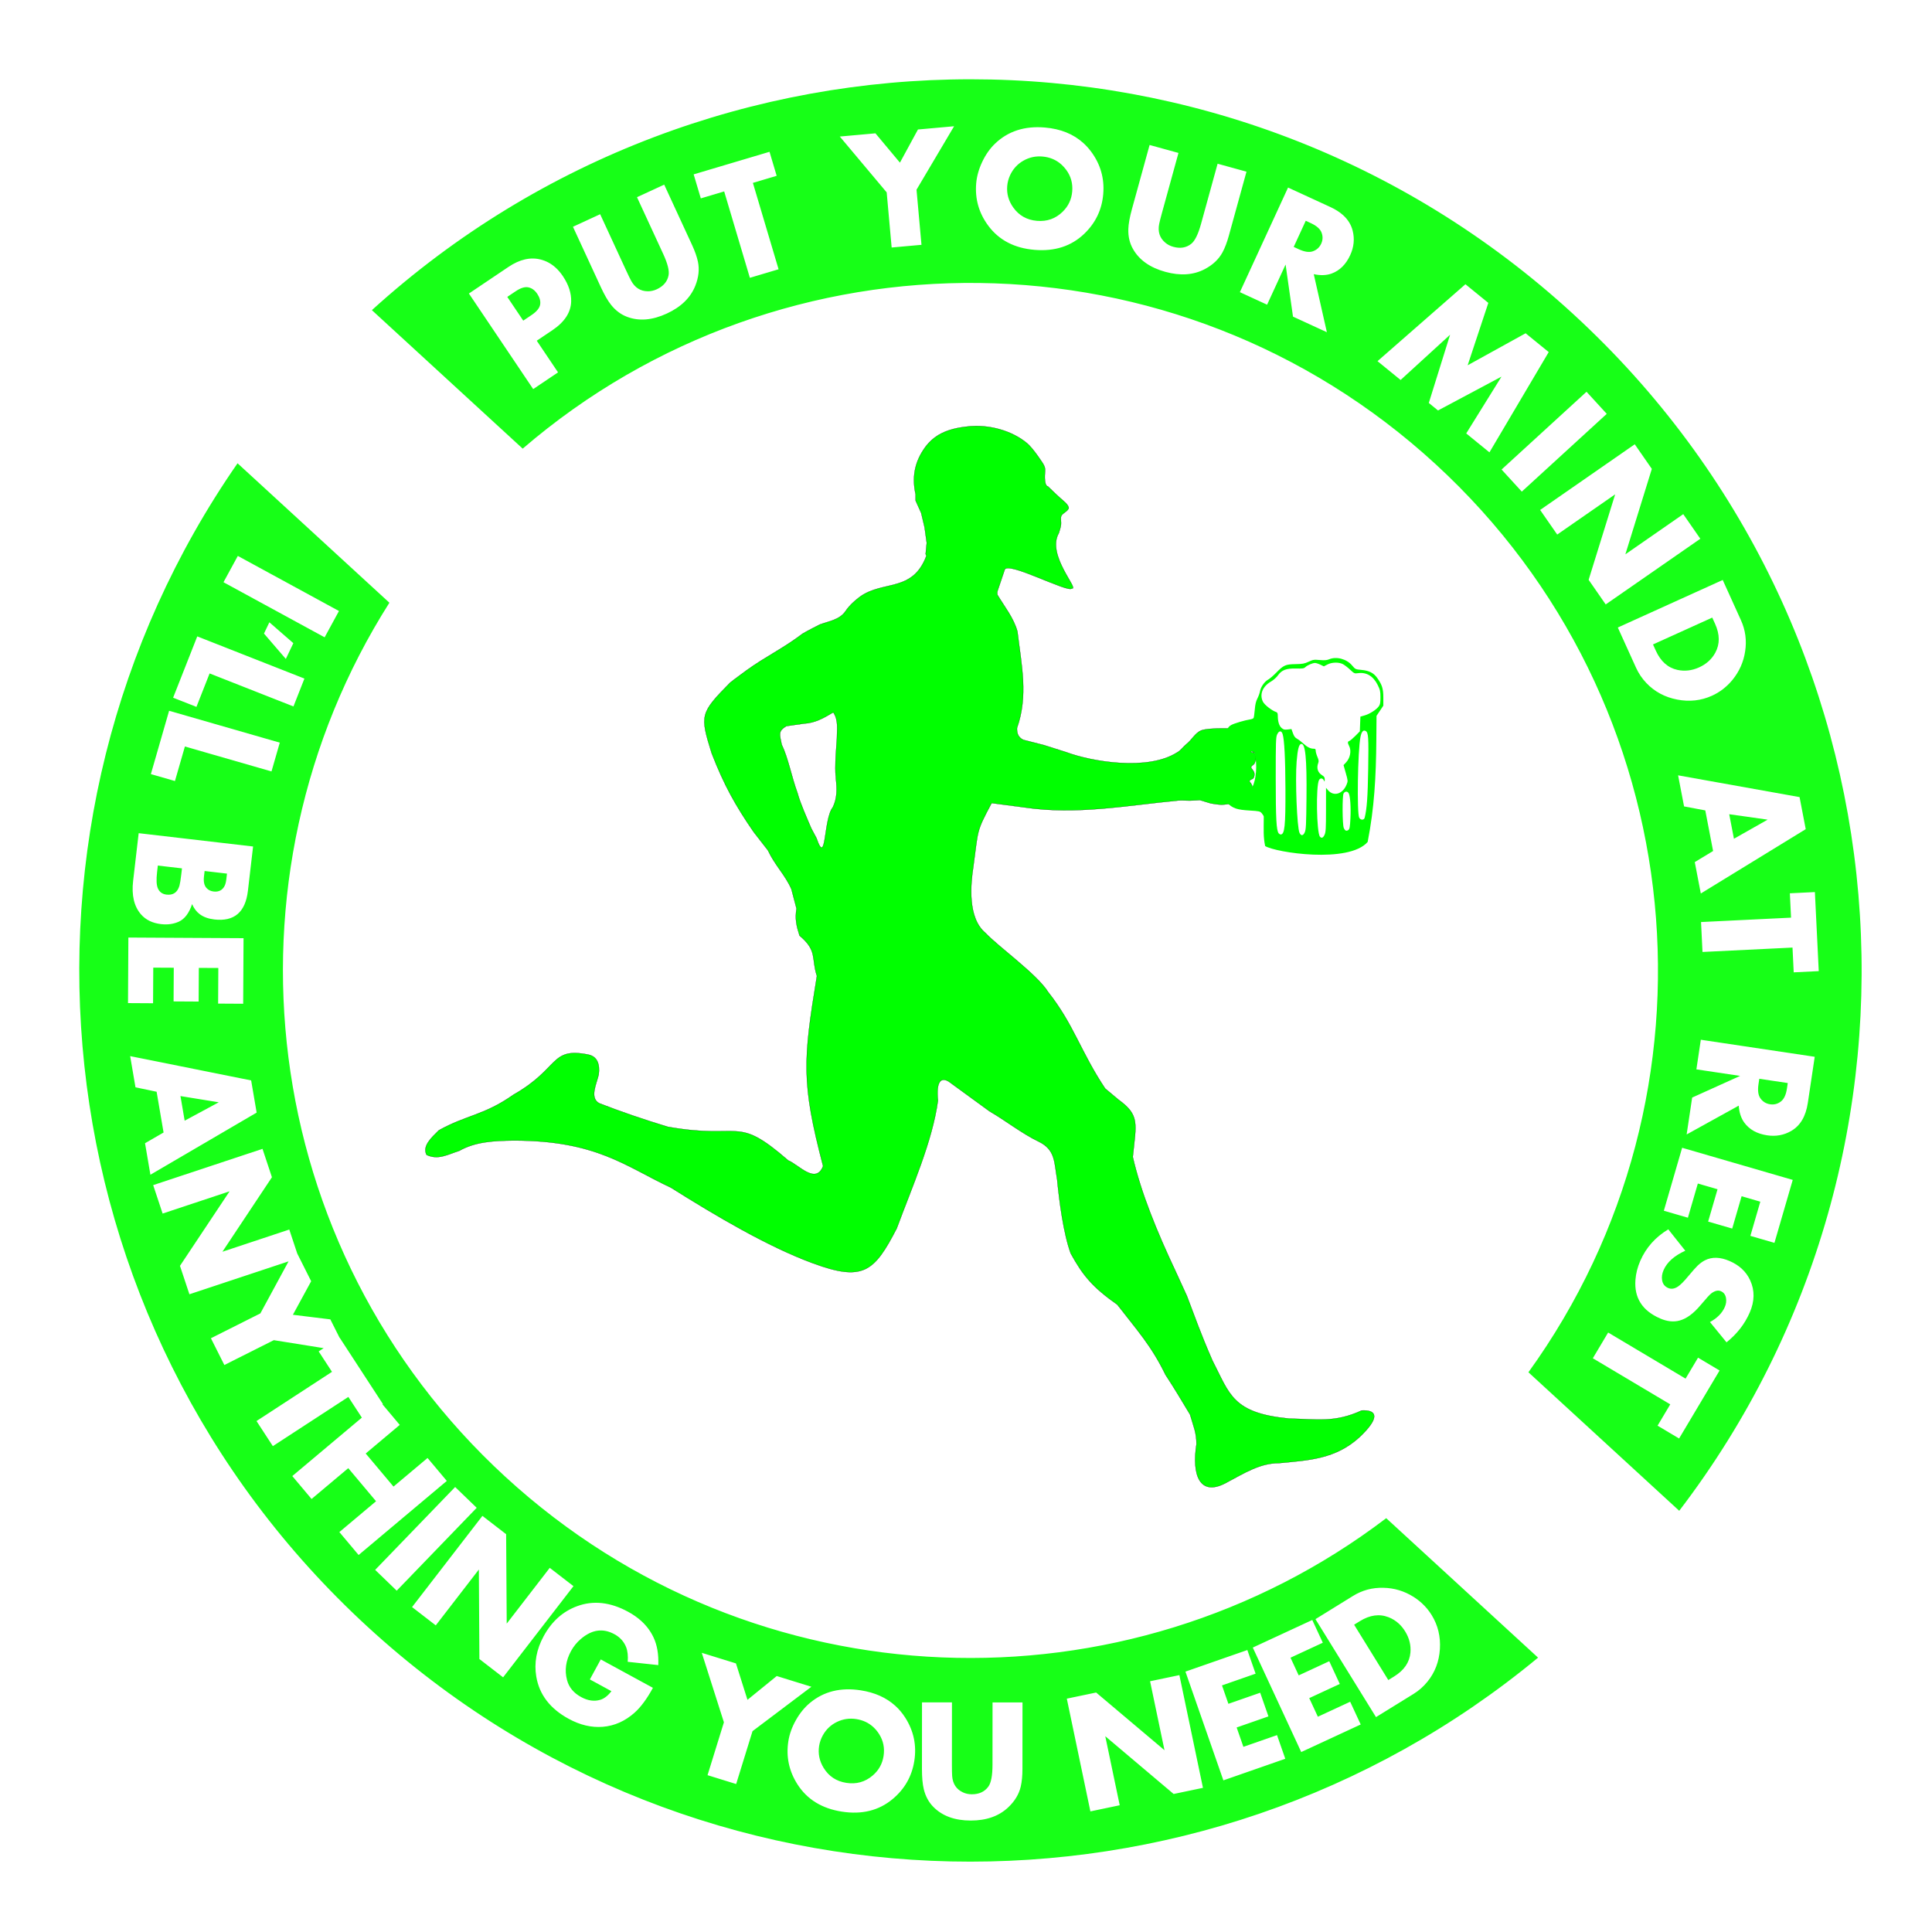
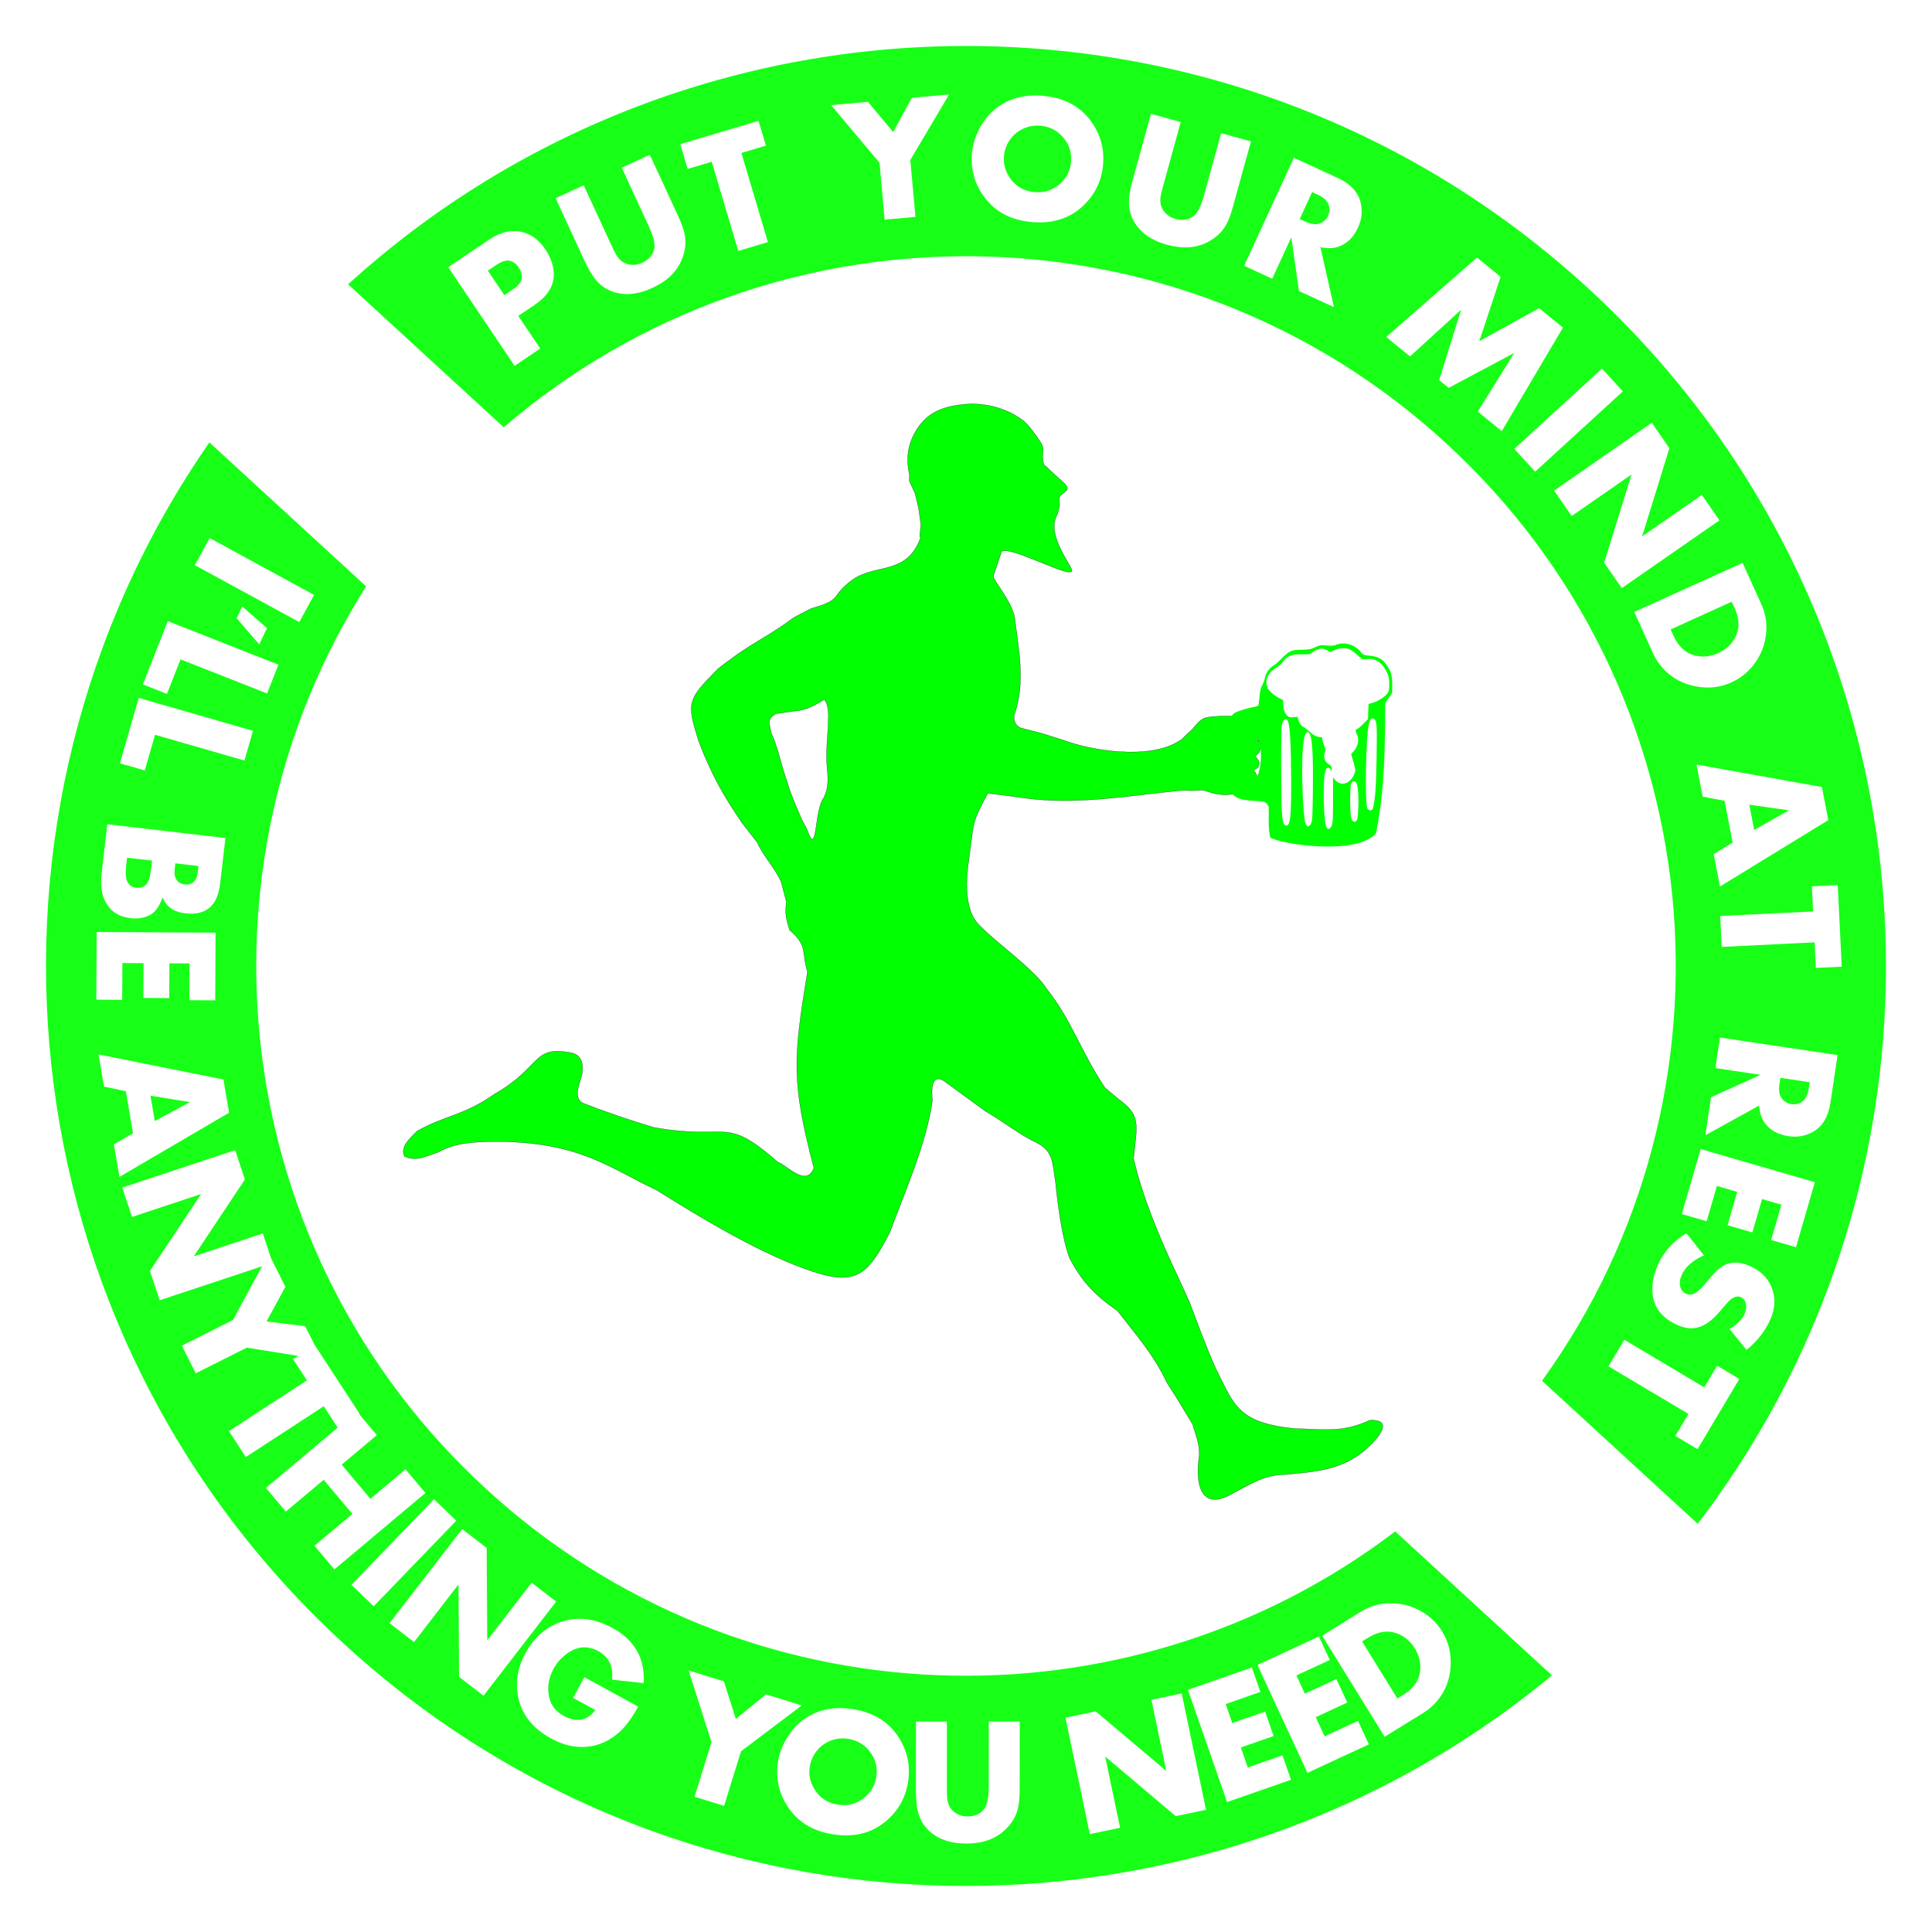
- <svg xmlns="http://www.w3.org/2000/svg" width="10in" height="10in" id="svg3204" version="1.1">
+ <svg xmlns="http://www.w3.org/2000/svg" width="1050" height="1050" id="svg3204" version="1.1">
  <defs id="defs3206" />
  <g id="layer1">
-     <g transform="matrix(0.5369422,0,0,0.5369422,1996.56,-40496.969)" id="g3185" style="fill:#00ff00">
+     <g transform="matrix(0.6062699,0,0,0.6062701,2234.87,-45745.264)" id="g3185" style="fill:#00ff00">
      <path id="path3034-4" d="m -2815.406,75815.719 c -3.224,0 -6.421,0.269 -9.594,0.687 -5.291,0.655 -10.322,1.63 -15,3.157 -9.579,3.129 -17.745,8.585 -24.062,18.437 -8.454,13.016 -10.249,26.355 -7,41.031 v 5.75 l 5.125,11.344 3.156,13.312 2,14.407 -1,10.343 c 0.231,0.553 0.456,1.103 0.687,1.657 -12.709,34.082 -40.094,22.366 -61.562,37.906 -3.783,2.837 -9.467,7.575 -13.25,13.25 -5.308,7.895 -15.15,9.31 -23.594,12.313 0,0 -11.396,5.694 -16.125,8.531 -17.997,13.731 -34.134,21.11 -52,34.031 -3.784,2.837 -10.396,7.56 -15.125,11.344 -27.856,28.312 -28.03,30.039 -17.062,65.281 11.477,29.653 22.104,48.578 38.812,72.844 l 13.25,17.031 c 6.663,14.211 15.958,22.698 21.75,35.938 l 4.719,17.937 c -1.571,9.881 -0.062,16.08 2.812,25.094 16.776,14.097 10.639,20.718 16.063,37.312 -12.829,78.378 -14.537,98.48 5.719,175.969 -6.825,17.448 -22.834,-1.58 -32.188,-5.219 -49.288,-42.779 -41.871,-18.786 -111.562,-31.187 -21.42,-6.486 -44.098,-14.205 -63.406,-21.782 -9.25,-4.956 -2.312,-18.327 -0.5,-26.5 1.235,-9.414 -1.079,-16.805 -9.719,-18.531 -35.444,-7.07 -26.212,12.718 -69.031,37.031 -27.456,19.346 -43.319,18.618 -69.219,33.063 -6.888,6.865 -15.469,14.449 -11.344,22.687 10.666,5.078 19.585,-0.34 30.219,-3.718 15.158,-8.605 32.6,-9.287 50.156,-9.532 76.911,-0.13 103.953,24.055 145.656,43.532 42.377,26.62 89.812,54.664 131.5,70.031 46.554,17.16 56.753,8.045 77.562,-32.187 14.339,-38.718 33.059,-80.599 38.166,-118.387 -1.798,-17.222 2.573,-22.219 10.164,-17.444 l 37.56,27.38 c 15.035,8.713 29.869,20.556 45.515,28.075 15.594,7.552 14.221,19.048 17.062,35 1.929,19.939 5.774,49.798 12.547,68.437 11.29,20.631 20.364,31.408 43.188,47.501 18.141,23.496 31.419,37.812 44.484,64.75 7.931,12.067 15.316,24.468 22.75,36.844 3.062,10.636 5.969,16.541 5.969,27.468 -4.423,28.284 2.756,48.839 27.156,35.907 17.503,-9.276 31.459,-18.375 49.188,-18.375 27.546,-2.628 52.459,-3.7 74.688,-24.156 18.742,-17.782 16.46,-25.252 1.906,-24.594 -24.975,11.582 -41.545,8.02 -67.187,7.531 -52.56,-5.1 -54.787,-22.349 -71,-53.813 -11.484,-26.35 -15.201,-37.8 -23.594,-59.656 l -10.406,-22.75 c -17.183,-36.384 -32.177,-73.005 -39.688,-105.937 3.222,-31.14 6.611,-38.589 -13.219,-52.969 l -12.344,-10.344 c -22.615,-33.908 -29.017,-59.284 -52.688,-89.187 -10.268,-16.573 -46.388,-42.211 -58.094,-54.781 -16.811,-13.893 -13.607,-45.56 -11.281,-60.813 4.918,-35.342 2.314,-31.826 17,-59.344 l 30.344,4 c 48.433,7.229 95.228,-1.926 142.375,-6.375 3.726,-0.326 7.48,0.18 11.219,0.09 2.937,-0.07 8.426,-0.469 8.812,-0.469 0.387,0 9.292,2.902 9.969,3 0.677,0.1 6.684,1.238 10.062,1.25 3.311,0.01 9.36,-1.156 9.844,-1.156 3.024,-0.684 13.355,-5.123 15.594,-7.563 0.905,-1.009 1.422,-2.308 1.938,-3.562 0.524,-1.274 1.194,-2.592 1.156,-3.969 -0.032,-1.162 -0.652,-2.234 -1.156,-3.281 -0.396,-0.822 -1.625,-1.445 -1.469,-2.344 0.267,-1.538 2.907,-1.523 3.687,-2.875 0.782,-1.354 0.946,-3.114 0.688,-4.656 -0.186,-1.109 -1.012,-2.019 -1.563,-3 -0.425,-0.757 -1.422,-1.355 -1.344,-2.219 0.139,-1.547 2.395,-2.113 3.094,-3.5 0.919,-1.824 1.367,-3.929 1.25,-5.968 -0.076,-1.324 -0.338,-2.82 -1.25,-3.782 -0.787,-0.83 -3.533,-0.16 -3.187,-1.25 0.371,-1.17 2.348,1.052 3.562,0.875 0.886,-0.129 1.732,-1.085 2.313,-1.375 0.581,-0.291 2.438,-1.789 3.094,-3.094 0.791,-1.572 0.781,-4.832 0.781,-5.218 0,-0.388 -0.862,-3.002 -1.844,-4.156 -1.072,-1.26 -3.769,-2.235 -4.156,-2.719 -0.387,-0.483 -2.792,-2.639 -4.531,-3.375 -9.585,-3.047 -38.513,-3.327 -45.469,-0.5 -5.648,2.458 -8.643,8.845 -13.531,12.594 -2.265,1.736 -5.779,6.341 -8.355,7.569 -27.205,17.665 -79.518,8.633 -102.77,-0.04 l -20.875,-6.625 -18.875,-4.813 c -4.993,-2.34 -6.109,-6.379 -5.906,-11.031 10.463,-29.736 4.255,-57.496 0.375,-89.25 -3.406,-12.581 -12.362,-23.586 -18.531,-34 -0.231,-1.321 -0.205,-2.552 0.156,-3.625 l 6.625,-19.594 c 2.738,-8.124 59.027,21.878 62.063,17.375 7.582,1.417 -23.711,-30.942 -12,-51.25 1.007,-3.496 2.469,-6.721 2,-10.906 -0.418,-4.594 0.011,-5.626 3.156,-7.875 2.961,-2.11 4.172,-3.593 3.969,-4.844 -0.24,-1.483 -1.964,-3.761 -4.313,-5.719 -3.825,-3.187 -13.322,-12.185 -15,-13.937 -2.405,-0.09 -3.117,-6.164 -2.656,-12.063 0.455,-5.811 0.283,-6.25 -6.312,-15.624 -3.863,-5.49 -7.68,-10.018 -10.344,-12.25 -12.12,-10.021 -29.422,-15.779 -46.563,-15.844 z m -131.844,264.968 c 4.984,7.441 3.312,15.968 3.312,24.563 -0.726,9.502 -1.405,19.625 -1.406,27 0,7.097 0.5,6.625 0.5,9.937 1.025,9.336 1.293,17.865 -2.906,26.469 -8.769,10.871 -5.735,55.82 -15.062,28.407 l -4.812,-9.032 c -4.569,-10.884 -9.969,-22.609 -12.719,-32.625 -5.543,-15.082 -8.554,-32.262 -14.656,-44.937 -1.816,-9.472 -3.626,-12.159 4.219,-17.032 l 16.125,-2.312 c 10.795,-0.602 18.409,-5.125 27.406,-10.438 z" style="fill:#00ff00;stroke:#000000;stroke-width:0.191px;stroke-linecap:butt;stroke-linejoin:miter;stroke-opacity:1" />
      <path id="path3911-4-2" d="m -2262.468,75712.128 c -316.752,-290.899 -799.538,-287.337 -1111.769,-3.646 l 139.558,128.171 c 241.112,-207.418 604.711,-206.148 844.732,14.282 240.022,220.431 272.171,582.605 85.983,840.465 l 139.558,128.166 c 256.147,-335.195 218.689,-816.541 -98.063,-1107.438 z m -22.718,35.162 -54.849,92.796 -21.493,-17.508 32.649,-52.566 -58.742,31.308 -8.535,-6.949 19.695,-63.122 -45.788,41.862 -21.369,-17.413 81.364,-71.19 21.189,17.265 -19.134,57.729 53.642,-29.622 z m 34.994,36.721 18.718,20.444 -78.621,71.968 -18.715,-20.445 z m 44.625,48.607 15.805,22.773 -24.489,79.061 53.562,-37.176 15.806,22.771 -87.559,60.777 -15.806,-22.773 24.554,-79.111 -53.627,37.221 -15.805,-22.771 z m -269.937,-212.062 c 0.103,0.09 0.203,0.18 0.302,0.27 4.393,4.05 7.262,8.789 8.608,14.211 1.897,7.577 1.127,15.104 -2.313,22.573 -3.941,8.558 -9.642,14.215 -17.1,16.971 -4.765,1.757 -10.302,1.962 -16.611,0.601 l 12.139,53.732 -31.35,-14.437 -6.859,-48.205 -17.114,37.167 -25.18,-11.593 44.582,-96.814 39.153,18.028 c 4.676,2.155 8.591,4.645 11.745,7.487 z m 351.341,337.627 16.889,37.267 c 4.125,9.103 5.414,18.691 3.865,28.768 -1.472,9.868 -5.408,18.709 -11.81,26.525 -5.323,6.413 -11.613,11.265 -18.867,14.555 -10.099,4.572 -20.832,5.764 -32.199,3.574 -11.367,-2.197 -20.858,-7.279 -28.474,-15.259 -4.032,-4.23 -7.229,-8.955 -9.592,-14.17 l -16.892,-37.267 z m -374.485,-326.011 c -1.685,-1.536 -3.921,-2.951 -6.709,-4.233 l -4.682,-2.156 -11.136,24.186 4.68,2.157 c 5.296,2.438 9.614,3.075 12.954,1.925 3.616,-1.262 6.219,-3.612 7.809,-7.062 1.59,-3.454 1.676,-6.942 0.258,-10.461 -0.628,-1.55 -1.687,-3 -3.174,-4.356 z m -66.225,-51.829 -16.325,59.243 c -1.701,6.172 -3.654,11.306 -5.861,15.395 -3.423,6.347 -8.838,11.495 -16.245,15.448 -10.502,5.584 -22.729,6.452 -36.68,2.611 -14.203,-3.917 -24.187,-10.989 -29.954,-21.218 -3.054,-5.378 -4.48,-11.463 -4.279,-18.267 0.14,-4.821 1.262,-11.043 3.363,-18.671 l 16.323,-59.247 26.724,7.366 -15.327,55.627 c -1.231,4.47 -2.076,7.827 -2.535,10.077 -1.42,7.112 0.425,12.859 5.538,17.238 2.091,1.815 4.591,3.13 7.502,3.93 6.524,1.798 12.07,0.872 16.641,-2.783 3.385,-2.685 6.409,-8.847 9.064,-18.479 l 15.326,-55.636 z m 431.028,412.657 -54.834,24.85 2.611,5.762 c 4.491,9.908 11.148,15.836 19.974,17.783 6.723,1.469 13.428,0.687 20.114,-2.345 6.685,-3.032 11.667,-7.544 14.948,-13.545 4.334,-7.967 4.267,-16.881 -0.203,-26.745 l -2.611,-5.76 z m 80.8,166.115 5.704,29.677 -97.094,59.538 -5.587,-29.066 16.953,-10.257 -7.222,-37.57 -19.636,-3.701 -5.526,-28.758 z m -662.702,-605.186 c 2.585,2.354 4.962,4.983 7.127,7.898 8.676,11.702 12.402,24.792 11.179,39.263 -1.219,14.423 -7.088,26.672 -17.604,36.758 -11.992,11.472 -27.325,16.415 -45.999,14.838 -18.621,-1.572 -32.881,-9.019 -42.778,-22.344 -8.676,-11.702 -12.406,-24.765 -11.187,-39.183 0.557,-6.588 2.425,-13.234 5.604,-19.939 3.179,-6.71 7.154,-12.34 11.928,-16.903 11.993,-11.471 27.326,-16.42 46.001,-14.842 14.588,1.233 26.498,6.053 35.73,14.454 z m -20.116,20.057 c -0.099,-0.08 -0.203,-0.182 -0.303,-0.272 -4.834,-4.347 -10.694,-6.814 -17.58,-7.397 -6.328,-0.533 -12.209,0.765 -17.645,3.882 -5.435,3.118 -9.492,7.541 -12.17,13.27 -1.53,3.267 -2.442,6.638 -2.735,10.113 -0.605,7.162 1.239,13.767 5.534,19.827 5.321,7.499 12.651,11.647 21.988,12.433 9.337,0.79 17.281,-2.038 23.834,-8.485 5.241,-5.147 8.171,-11.377 8.79,-18.693 0.631,-7.467 -1.209,-14.129 -5.52,-19.974 -1.297,-1.755 -2.694,-3.322 -4.191,-4.704 z m 653.273,605.999 -35.551,-5.014 4.362,22.694 z m 43.721,67.021 3.576,73.156 -23.166,1.129 -1.119,-22.926 -83.296,4.068 -1.351,-27.689 83.294,-4.072 -1.1,-22.537 z m -796.586,-708.707 -34.773,58.721 4.593,51.017 -27.607,2.484 -4.596,-51.016 -43.386,-51.681 32.977,-2.968 22.67,27.124 16.68,-30.67 z m 796.44,861.137 -6.378,42.63 c -1.865,12.457 -6.977,21.113 -15.336,25.966 -6.747,3.941 -14.189,5.301 -22.323,4.08 -9.319,-1.391 -16.342,-5.286 -21.07,-11.676 -3.021,-4.083 -4.759,-9.348 -5.216,-15.781 l -48.204,26.657 5.107,-34.135 44.372,-20.047 -40.465,-6.056 4.102,-27.411 z m -24.953,24.294 -26.333,-3.94 -0.763,5.097 c -0.863,5.766 -0.271,10.089 1.77,12.977 2.217,3.117 5.205,4.961 8.963,5.521 3.758,0.565 7.127,-0.317 10.11,-2.67 2.805,-2.214 4.634,-6.173 5.489,-11.889 z m -942.292,-861.781 6.611,22.23 -22.004,6.542 23.775,79.934 -26.569,7.907 -23.776,-79.939 -21.63,6.435 -6.611,-22.226 z m 946.895,951.42 -16.925,58.264 -22.271,-6.471 9.191,-31.641 -17.321,-5.033 -8.693,29.919 -22.268,-6.469 8.693,-29.921 -18.224,-5.29 -9.192,31.641 -22.269,-6.47 16.925,-58.263 z m -1044.364,-921.026 25.76,55.792 c 2.684,5.811 4.504,10.994 5.458,15.539 1.481,7.059 0.668,14.485 -2.44,22.284 -4.419,11.042 -13.198,19.6 -26.337,25.664 -13.375,6.177 -25.564,7.221 -36.57,3.128 -5.803,-2.138 -10.823,-5.866 -15.06,-11.194 -3.004,-3.772 -6.166,-9.253 -9.483,-16.437 l -25.761,-55.792 25.166,-11.62 24.189,52.388 c 1.942,4.207 3.466,7.316 4.569,9.331 3.506,6.354 8.624,9.552 15.354,9.597 2.771,0 5.526,-0.573 8.267,-1.839 6.144,-2.838 9.783,-7.126 10.916,-12.868 0.854,-4.234 -0.815,-10.889 -5.005,-19.966 l -24.189,-52.391 z m 996.95,1003.01 c 0.099,0.09 0.194,0.181 0.294,0.273 3.314,3.049 5.903,6.632 7.767,10.752 4.27,9.359 4.116,19.286 -0.46,29.78 -4.596,10.546 -11.747,19.727 -21.453,27.535 l -15.326,-18.773 c 6.707,-3.664 11.287,-8.314 13.741,-13.944 1.186,-2.719 1.555,-5.454 1.107,-8.205 -0.514,-3.122 -2.084,-5.255 -4.709,-6.398 -2.577,-1.126 -5.493,-0.493 -8.748,1.892 -1.483,1.059 -4.833,4.71 -10.052,10.954 -6.535,7.825 -13.044,12.601 -19.528,14.318 -5.539,1.505 -11.529,0.853 -17.972,-1.956 -16.511,-7.193 -24.111,-19.14 -22.799,-35.831 0.438,-5.829 1.927,-11.652 4.464,-17.473 5.324,-12.216 13.961,-21.939 25.913,-29.168 l 15.731,19.803 c -10.199,4.641 -16.89,10.609 -20.072,17.91 -1.435,3.294 -1.889,6.421 -1.359,9.376 0.553,3.421 2.406,5.819 5.556,7.188 2.863,1.253 5.894,0.809 9.093,-1.315 2.388,-1.572 5.454,-4.636 9.2,-9.195 4.606,-5.485 7.622,-8.885 9.045,-10.197 2.22,-2.096 4.465,-3.733 6.735,-4.898 6.562,-3.329 14.184,-3.103 22.869,0.683 4.255,1.852 7.911,4.152 10.965,6.893 z m -1097.466,-926.243 c 2.43,2.199 4.67,4.821 6.719,7.861 5.375,7.992 7.941,15.868 7.699,23.622 -0.321,10.063 -6.135,18.9 -17.452,26.513 l -14.384,9.675 19.698,29.286 -23,15.472 -59.49,-88.438 36.606,-24.624 c 10.41,-7.004 20.365,-9.277 29.86,-6.818 5.113,1.305 9.692,3.79 13.743,7.451 z m 1077.186,1020.636 -37.472,62.931 -19.924,-11.866 11.744,-19.727 -71.655,-42.661 14.182,-23.815 71.653,42.66 11.546,-19.387 z m -1096.902,-999.572 c -1.623,-1.442 -3.45,-2.373 -5.477,-2.793 -3.244,-0.673 -7.175,0.547 -11.797,3.656 l -7.71,5.188 14.774,21.962 7.645,-5.142 c 4.967,-3.339 7.655,-6.718 8.059,-10.126 0.375,-3.076 -0.555,-6.28 -2.792,-9.606 -0.828,-1.232 -1.728,-2.276 -2.702,-3.139 z m -274.595,160.021 c -231.302,333.346 -186.815,794.639 120.401,1076.776 307.216,282.141 770.617,287.282 1083.112,28.501 l -140.523,-129.052 c -240.491,182.987 -584.725,173.323 -815.109,-38.257 -230.384,-211.578 -269.256,-553.75 -107.358,-808.917 z m 1096.049,1054.975 c 3.492,3.207 6.48,6.822 8.966,10.849 5.828,9.428 8.38,19.925 7.657,31.478 -0.724,11.554 -4.556,21.617 -11.497,30.187 -3.682,4.541 -7.96,8.314 -12.831,11.328 l -34.806,21.502 -56.027,-90.668 34.808,-21.511 c 8.503,-5.251 17.848,-7.755 28.038,-7.501 9.976,0.18 19.249,2.973 27.818,8.326 2.861,1.812 5.485,3.814 7.874,6.01 z m -1002.201,-918.265 -13.257,24.345 -93.605,-50.98 13.257,-24.341 z m 980.871,937.138 c -2.789,-2.584 -5.975,-4.582 -9.559,-5.979 -8.453,-3.284 -17.287,-2.077 -26.498,3.616 l -5.378,3.321 31.643,51.214 5.382,-3.325 c 9.255,-5.715 14.282,-13.077 15.084,-22.081 0.598,-6.854 -1.031,-13.4 -4.89,-19.644 -1.688,-2.735 -3.616,-5.106 -5.785,-7.122 z m -1023.089,-907.38 -6.954,14.589 -20.212,-23.473 4.974,-10.432 z m 10.258,32.774 -10.154,25.792 -77.596,-30.554 -12.186,30.955 -21.581,-8.498 22.344,-56.741 z m 932.676,871.191 9.755,21.041 -29.896,13.858 7.585,16.364 28.266,-13.102 9.753,21.038 -28.266,13.106 7.979,17.215 29.896,-13.857 9.753,21.037 -55.045,25.514 -44.824,-96.701 z m -955.48,-811.9 -7.672,26.638 -80.138,-23.079 -9.207,31.963 -22.282,-6.416 16.877,-58.602 z m 895.398,839.696 7.638,21.895 -31.113,10.853 5.94,17.035 29.419,-10.263 7.636,21.901 -29.419,10.257 6.25,17.915 31.113,-10.847 7.636,21.894 -57.286,19.98 -35.101,-100.641 z m -62.892,23.22 21.817,104.327 -27.134,5.675 -63.272,-53.46 13.363,63.893 -27.133,5.679 -21.817,-104.333 27.133,-5.669 63.257,53.383 -13.345,-63.821 z m -857.219,-766.812 -4.771,40.949 c -2.313,19.859 -12.673,28.714 -31.081,26.572 -5.533,-0.645 -10.032,-2.272 -13.502,-4.876 -2.944,-2.177 -5.307,-5.286 -7.091,-9.316 -2.746,8.273 -6.809,13.672 -12.185,16.19 -4.927,2.254 -10.441,3.026 -16.543,2.318 -7.911,-0.923 -14.087,-3.923 -18.527,-8.997 -6.429,-7.355 -8.864,-17.698 -7.31,-31.04 l 5.139,-44.13 z m -24.15,25.095 -20.707,-2.413 -0.589,5.042 c -0.554,4.758 0.212,8.304 2.298,10.646 1.669,1.869 3.874,2.963 6.614,3.284 4.808,0.559 8.241,-1.239 10.298,-5.4 0.698,-1.49 1.2,-3.532 1.5,-6.116 z m -41.649,-4.853 -22.338,-2.602 -0.714,6.13 c -0.819,7.031 -0.562,12.042 0.767,15.025 1.494,3.369 4.154,5.282 7.98,5.728 6.153,0.715 10.143,-2.048 11.97,-8.278 0.545,-1.978 1.104,-5.426 1.676,-10.337 z m 56.973,64.607 -0.334,60.668 -23.19,-0.138 0.181,-32.951 -18.036,-0.09 -0.172,31.154 -23.19,-0.138 0.172,-31.157 -18.974,-0.09 -0.185,32.953 -23.19,-0.138 0.335,-60.671 106.584,0.592 z m 720.859,707.274 -0.05,61.449 c 0,6.408 -0.533,11.87 -1.578,16.396 -1.619,7.026 -5.477,13.429 -11.572,19.204 -8.649,8.163 -20.206,12.24 -34.678,12.225 -14.732,0 -26.234,-4.183 -34.504,-12.519 -4.369,-4.374 -7.357,-9.868 -8.966,-16.479 -1.141,-4.689 -1.708,-10.987 -1.702,-18.9 l 0.05,-61.453 h 27.72 l -0.046,57.708 c 0,4.632 0.071,8.092 0.226,10.383 0.515,7.238 3.817,12.285 9.905,15.155 2.498,1.196 5.257,1.802 8.276,1.802 6.768,0 11.87,-2.358 15.31,-7.093 2.553,-3.483 3.834,-10.226 3.841,-20.221 l 0.046,-57.703 h 27.72 z m -713.823,-575.656 5.085,29.789 -98.312,57.496 -4.978,-29.17 17.163,-9.9 -6.439,-37.718 -19.557,-4.108 -4.926,-28.863 z m 596.073,578.714 c 3.499,3.172 6.577,6.831 9.233,10.984 7.838,12.282 10.643,25.596 8.414,39.946 -2.221,14.301 -8.929,26.113 -20.122,35.437 -12.764,10.61 -28.404,14.478 -46.923,11.6 -18.467,-2.869 -32.172,-11.292 -41.117,-25.272 -7.838,-12.28 -10.647,-25.568 -8.427,-39.869 1.015,-6.533 3.341,-13.035 6.979,-19.506 3.639,-6.465 7.999,-11.806 13.079,-16.026 12.763,-10.604 28.404,-14.467 46.923,-11.593 13.02,2.023 23.674,6.791 31.961,14.299 z m -626.045,-558.467 -35.438,-5.753 3.889,22.782 z m 40.475,43.055 8.732,26.305 -45.819,68.937 61.88,-20.541 7.361,22.186 12.887,25.65 -16.907,31.045 34.65,4.255 8.544,17.008 0.091,-0.04 39.991,61.363 -0.402,0.272 16.008,19.058 -31.505,26.467 25.716,30.612 31.508,-26.472 17.829,21.227 -81.605,68.561 -17.831,-21.222 33.959,-28.53 -25.717,-30.611 -33.959,28.528 -17.831,-21.221 64.356,-54.071 -12.489,-19.158 -69.863,45.535 -15.136,-23.224 69.863,-45.535 -12.32,-18.904 4.621,-3.014 -46.135,-7.392 -45.771,23.003 -12.447,-24.775 45.769,-22.997 26.091,-48.144 -91.754,30.449 -8.732,-26.305 45.895,-68.96 -61.958,20.564 -8.731,-26.309 101.161,-33.572 z m 565.046,534.931 c -4.264,-3.849 -9.455,-6.249 -15.572,-7.202 -6.276,-0.971 -12.233,-0.09 -17.872,2.638 -5.64,2.734 -9.995,6.864 -13.067,12.394 -1.754,3.151 -2.898,6.448 -3.434,9.896 -1.102,7.097 0.276,13.823 4.139,20.161 4.785,7.857 11.806,12.502 21.066,13.939 9.259,1.442 17.382,-0.828 24.369,-6.8 5.587,-4.77 8.945,-10.785 10.071,-18.038 1.15,-7.405 -0.221,-14.177 -4.114,-20.314 -1.641,-2.57 -3.503,-4.794 -5.585,-6.674 z m -57.083,-37.112 -54.486,41.088 -15.145,48.934 -26.48,-8.196 15.145,-48.933 -20.477,-64.296 31.625,9.79 10.658,33.708 27.085,-22.022 z m -157.238,-60.687 c 4.817,4.416 8.552,9.471 11.207,15.168 3.294,7.012 4.744,15.507 4.346,25.484 l -28.299,-3.054 c 0.425,-5.458 -0.067,-9.995 -1.479,-13.61 -2.056,-5.151 -5.665,-9.132 -10.83,-11.946 -10.56,-5.752 -20.897,-4.297 -31.008,4.361 -3.745,3.176 -6.789,6.913 -9.13,11.208 -4.856,8.916 -6.092,17.877 -3.706,26.885 1.744,6.697 6.092,11.942 13.04,15.723 6.171,3.362 12.046,4.221 17.625,2.576 3.672,-1.079 7.144,-3.754 10.415,-8.02 l -19.953,-10.867 10.082,-18.514 48.276,26.296 c -5.528,10.147 -11.18,17.797 -16.951,22.954 -8.778,7.847 -18.597,12.216 -29.46,13.115 -10.465,0.823 -20.978,-1.644 -31.538,-7.397 -17.188,-9.361 -27.19,-22.396 -30.004,-39.106 -2.118,-12.651 0.172,-25.131 6.87,-37.429 7.42,-13.622 17.728,-22.853 30.921,-27.701 14.986,-5.532 30.754,-3.792 47.302,5.227 4.667,2.539 8.758,5.423 12.274,8.647 z m -62.945,-32.422 -65.114,84.383 -21.946,-16.934 -0.488,-82.83 -39.88,51.684 -21.946,-16.937 65.114,-84.385 21.946,16.935 0.538,82.77 39.83,-51.621 z m -109.497,-91.74 19.944,19.247 -74.022,76.69 -19.944,-19.248 z" style="opacity:0.91;fill:#00ff00;stroke:none" />
      <path id="path3056-2" d="m -2452.733,76200.618 c 6.173,-31.538 7.752,-60.33 8.02,-94.422 l 0.182,-22.27 3.148,-4.715 3.148,-4.714 v -7.447 c 0,-8.323 -1.174,-12.029 -5.847,-18.456 -3.258,-4.482 -7.408,-6.538 -14.539,-7.199 -5.407,-0.503 -5.551,-0.573 -8.58,-4.165 -5.048,-5.988 -14.421,-8.476 -21.22,-5.635 -2.159,0.902 -4.208,1.061 -8.672,0.671 -5.353,-0.467 -6.221,-0.333 -10.311,1.579 -3.839,1.796 -5.536,2.107 -12.096,2.216 -9.26,0.155 -11.006,0.933 -17.932,7.992 -2.728,2.781 -6.052,5.627 -7.388,6.326 -3.245,1.697 -6.864,6.839 -7.511,10.673 -0.289,1.711 -1.379,4.756 -2.423,6.768 -1.38,2.66 -2.051,5.511 -2.461,10.461 -0.31,3.742 -0.805,7.195 -1.1,7.672 -0.295,0.477 -1.812,1.067 -3.371,1.311 -4.727,0.738 -14.041,3.473 -17.046,5.006 -2.099,1.07 -3.341,2.521 -4.803,5.612 -3.147,6.651 -5.747,18.77 -6.644,30.966 -1.521,20.679 0.095,28.438 7.409,35.578 5.259,5.135 8.993,6.409 20.857,7.115 9.035,0.537 9.558,0.66 11.255,2.633 0.979,1.138 1.78,2.526 1.78,3.085 -0.052,13.159 -0.511,18.189 1.261,27.137 9.657,6.079 77.413,16.37 94.884,-3.778 z m -44.148,-4.871 c -3.14,-3.784 -3.857,-46.824 -0.873,-52.401 1.09,-2.036 3.384,-1.937 4.41,0.191 0.785,1.628 0.831,1.592 0.88,-0.701 0.041,-1.943 -0.447,-2.725 -2.488,-3.988 -3.979,-2.458 -5.286,-6.617 -3.531,-11.234 0.636,-1.673 0.482,-2.83 -0.763,-5.723 -0.858,-1.995 -1.56,-4.507 -1.56,-5.584 0,-1.565 -0.372,-1.957 -1.858,-1.957 -3.046,0 -5.875,-1.418 -9.596,-4.808 -1.933,-1.762 -4.586,-3.775 -5.895,-4.472 -1.725,-0.92 -2.754,-2.322 -3.74,-5.096 l -1.359,-3.828 -3.51,0.416 c -2.947,0.349 -3.845,0.126 -5.603,-1.39 -2.245,-1.938 -3.492,-5.866 -3.522,-11.102 -0.014,-2.456 -0.352,-3.298 -1.468,-3.652 -3.846,-1.221 -10.764,-6.582 -12.249,-9.492 -3.427,-6.718 -0.47,-14.208 7.401,-18.746 2.228,-1.284 5.043,-3.776 6.348,-5.617 3.576,-5.048 7.722,-6.644 16.707,-6.434 6.223,0.145 7.435,-0.03 8.786,-1.303 1.926,-1.809 6.632,-3.834 8.911,-3.834 0.93,0 3.149,0.706 4.931,1.569 l 3.24,1.568 3.296,-1.717 c 4.165,-2.171 10.552,-2.317 14.36,-0.329 1.469,0.768 4.449,3.065 6.623,5.105 3.82,3.584 4.07,3.693 7.429,3.233 7.767,-1.064 14.105,2.773 18.152,10.993 2.224,4.516 2.514,5.829 2.514,11.36 0,5.124 -0.286,6.643 -1.581,8.41 -2.269,3.096 -8.263,6.942 -12.938,8.302 l -4.026,1.17 -0.266,6.809 -0.265,6.81 -4.172,4.223 c -2.295,2.323 -4.784,4.418 -5.532,4.656 -1.659,0.526 -1.718,1.758 -0.22,4.629 2.306,4.422 1.047,11.138 -2.867,15.296 l -2.286,2.427 2.079,7.328 c 2.023,7.131 2.045,7.416 0.805,10.544 -3.572,9.021 -12.042,11.549 -17.39,5.194 l -1.702,-2.022 -0.013,20.244 c -0.011,17.308 -0.199,20.658 -1.296,23.105 -1.326,2.956 -2.844,3.608 -4.304,1.848 z m -18.926,-3.574 c -2.314,-4.9 -4.083,-48.857 -2.658,-66.057 0.926,-11.173 2.108,-15.813 4.129,-16.202 3.986,-0.767 5.372,13.179 4.993,50.219 -0.254,24.819 -0.465,29.002 -1.587,31.535 -1.486,3.354 -3.436,3.556 -4.878,0.505 z m -19.233,0.514 c -2.174,-2.619 -2.759,-13.365 -2.766,-50.867 -0.011,-33.919 0.125,-38.063 1.289,-40.633 1.682,-3.712 3.989,-3.884 5.082,-0.381 1.619,5.184 2.516,22.709 2.611,50.999 0.115,34.128 -0.704,41.903 -4.412,41.903 -0.527,0 -1.339,-0.459 -1.805,-1.021 z m 60.181,-5.079 c -1.319,-3.185 -1.457,-29.602 -0.166,-31.863 1.219,-2.133 3.654,-2.223 4.751,-0.174 1.41,2.633 2.115,12.903 1.59,23.146 -0.422,8.228 -0.726,9.971 -1.888,10.821 -1.83,1.338 -3.186,0.728 -4.287,-1.93 z m 14.332,-9.352 c -2.311,-4.045 -1.41,-62.19 1.161,-74.894 0.999,-4.936 2.659,-6.755 4.885,-5.351 2.439,1.538 2.707,5.672 2.243,34.653 -0.424,26.488 -1.201,37.305 -3.271,45.553 -0.589,2.348 -3.685,2.371 -5.017,0.04 z m -106.254,-26.8 c -5.601,-5.601 -6.386,-32.837 -1.158,-40.179 1.983,-2.785 4.105,-3.23 6.481,-1.362 2.593,2.041 3.918,5.461 5.011,12.929 1.623,11.103 -0.417,24.743 -4.28,28.606 -2.291,2.29 -3.768,2.292 -6.054,0 z" style="fill:#00ff00" />
    </g>
+     <g id="text2985-14" style="font-style:normal;font-weight:normal;font-size:2000px;line-height:125%;font-family:Sans;letter-spacing:0px;word-spacing:0px;fill:#00ff00;fill-opacity:1;stroke:none" transform="matrix(0.04770877,0,0,0.04770875,2065.346,69.66886)" />
+     <g id="text2985-1-2" style="font-style:normal;font-weight:normal;font-size:2000px;line-height:125%;font-family:Sans;letter-spacing:0px;word-spacing:0px;fill:#00ff00;fill-opacity:1;stroke:none" transform="matrix(0.04770877,0,0,0.04770875,2065.346,69.66886)" />
  </g>
</svg>
